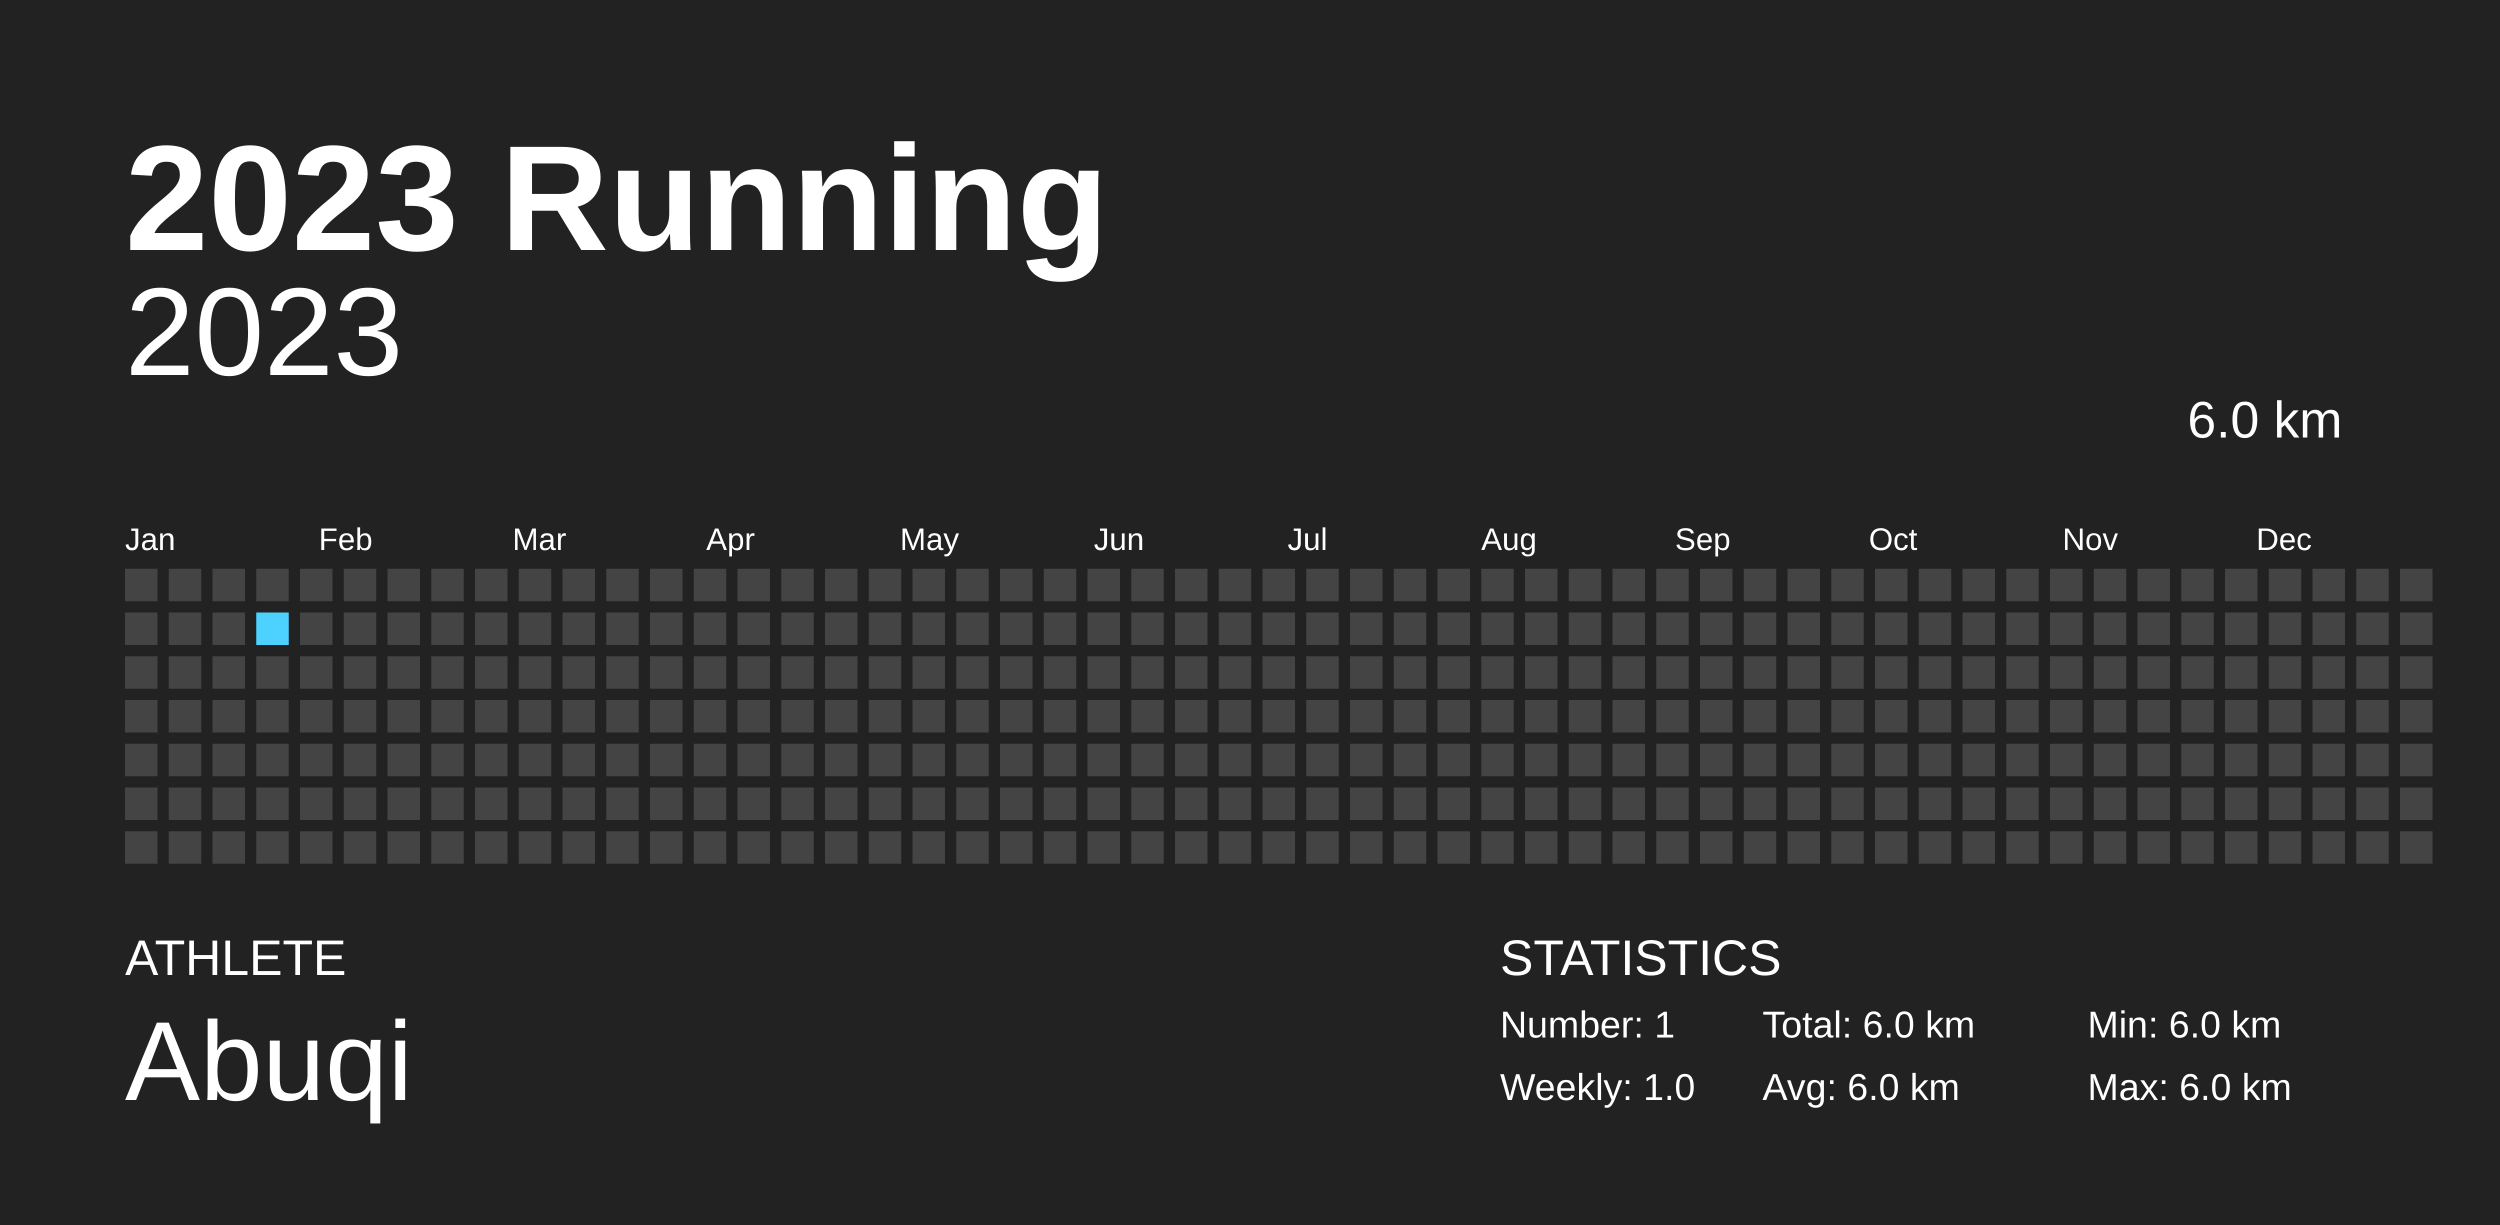
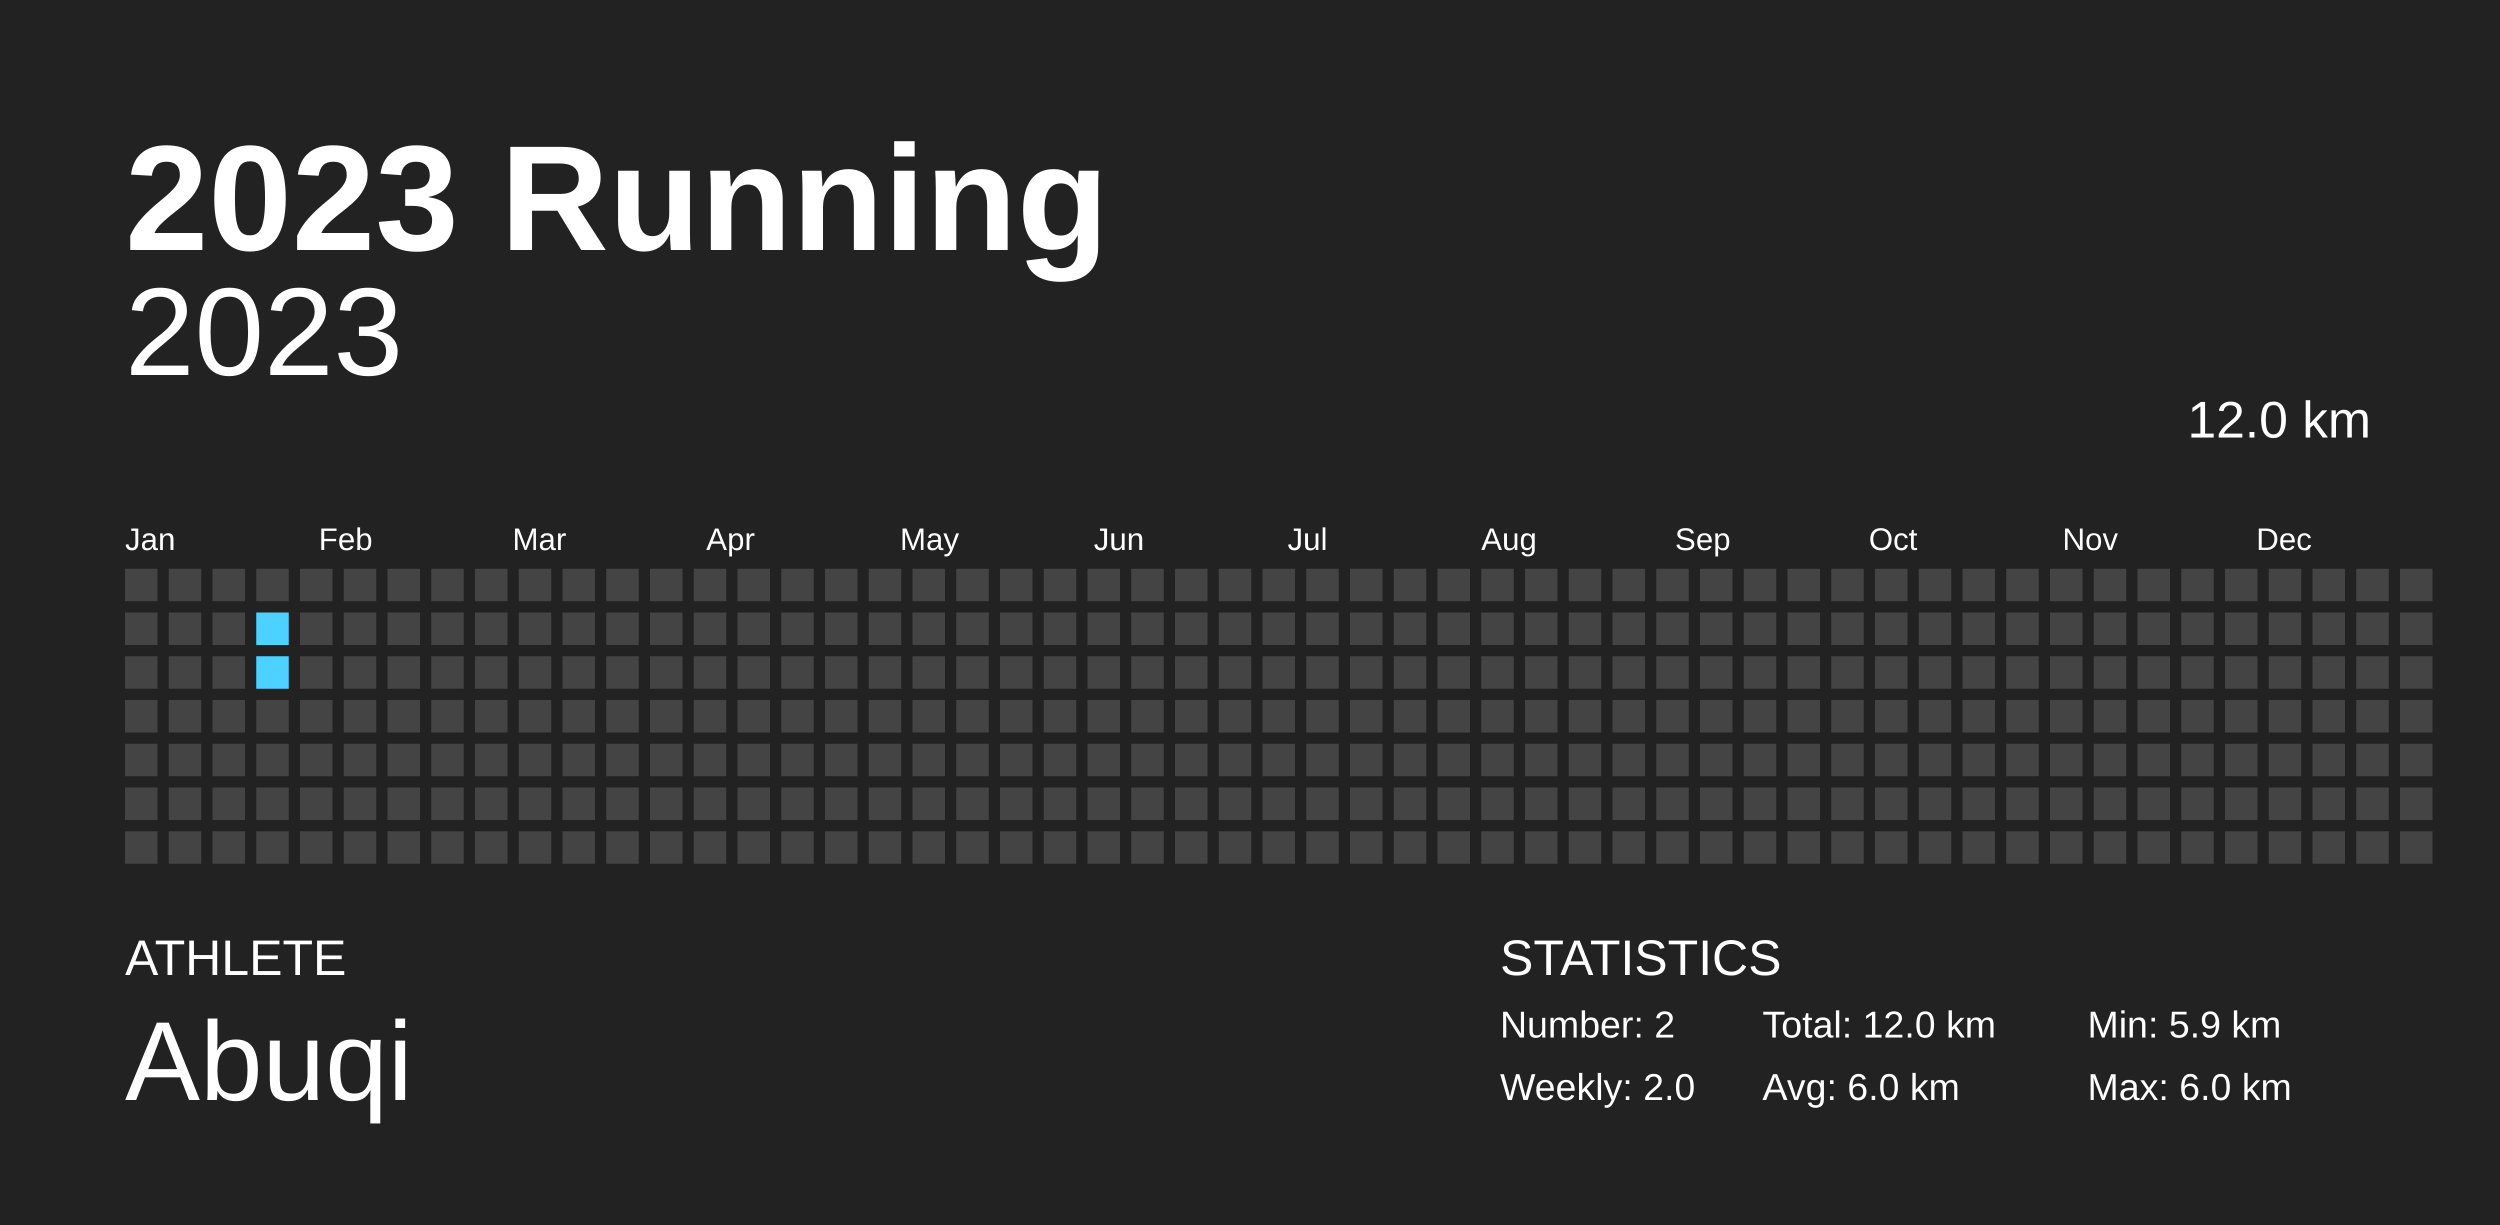
<svg xmlns="http://www.w3.org/2000/svg" baseProfile="full" height="98mm" version="1.1" viewBox="0,0,200,98" width="200mm">
  <defs />
  <rect fill="#222222" height="98" width="200" x="0" y="0" />
  <text fill="#FFFFFF" style="font-size:12px; font-family:Arial; font-weight:bold;" x="10" y="20">2023 Running</text>
  <text fill="#FFFFFF" style="font-size:4px; font-family:Arial" x="10" y="78">ATHLETE</text>
  <text fill="#FFFFFF" style="font-size:9px; font-family:Arial" x="10" y="88">Abuqi</text>
  <text fill="#FFFFFF" style="font-size:4px; font-family:Arial" x="120" y="78">STATISTICS</text>
-   <text fill="#FFFFFF" style="font-size:3px; font-family:Arial" x="120" y="83">Number: 1</text>
-   <text fill="#FFFFFF" style="font-size:3px; font-family:Arial" x="120" y="88">Weekly: 1.0</text>
-   <text fill="#FFFFFF" style="font-size:3px; font-family:Arial" x="141" y="83">Total: 6.0 km</text>
+   <text fill="#FFFFFF" style="font-size:3px; font-family:Arial" x="120" y="83">Number: 2</text>
+   <text fill="#FFFFFF" style="font-size:3px; font-family:Arial" x="120" y="88">Weekly: 2.0</text>
+   <text fill="#FFFFFF" style="font-size:3px; font-family:Arial" x="141" y="83">Total: 12.0 km</text>
  <text fill="#FFFFFF" style="font-size:3px; font-family:Arial" x="141" y="88">Avg: 6.0 km</text>
-   <text fill="#FFFFFF" style="font-size:3px; font-family:Arial" x="167" y="83">Min: 6.0 km</text>
+   <text fill="#FFFFFF" style="font-size:3px; font-family:Arial" x="167" y="83">Min: 5.9 km</text>
  <text fill="#FFFFFF" style="font-size:3px; font-family:Arial" x="167" y="88">Max: 6.0 km</text>
  <text alignment-baseline="hanging" fill="#FFFFFF" style="font-size:10.0px; font-family:Arial;" x="10" y="30">2023</text>
-   <text alignment-baseline="hanging" fill="#FFFFFF" style="font-size:4.125px; font-family:Arial;" x="175" y="35">6.0 km</text>
+   <text alignment-baseline="hanging" fill="#FFFFFF" style="font-size:4.125px; font-family:Arial;" x="175" y="35">12.0 km</text>
  <text fill="#FFFFFF" style="font-size:2.5px; font-family:Arial" x="10.0" y="44">Jan</text>
  <text fill="#FFFFFF" style="font-size:2.5px; font-family:Arial" x="25.5" y="44">Feb</text>
  <text fill="#FFFFFF" style="font-size:2.5px; font-family:Arial" x="41.0" y="44">Mar</text>
  <text fill="#FFFFFF" style="font-size:2.5px; font-family:Arial" x="56.5" y="44">Apr</text>
  <text fill="#FFFFFF" style="font-size:2.5px; font-family:Arial" x="72.0" y="44">May</text>
  <text fill="#FFFFFF" style="font-size:2.5px; font-family:Arial" x="87.5" y="44">Jun</text>
  <text fill="#FFFFFF" style="font-size:2.5px; font-family:Arial" x="103.0" y="44">Jul</text>
  <text fill="#FFFFFF" style="font-size:2.5px; font-family:Arial" x="118.5" y="44">Aug</text>
  <text fill="#FFFFFF" style="font-size:2.5px; font-family:Arial" x="134.0" y="44">Sep</text>
  <text fill="#FFFFFF" style="font-size:2.5px; font-family:Arial" x="149.5" y="44">Oct</text>
  <text fill="#FFFFFF" style="font-size:2.5px; font-family:Arial" x="165.0" y="44">Nov</text>
  <text fill="#FFFFFF" style="font-size:2.5px; font-family:Arial" x="180.5" y="44">Dec</text>
  <rect fill="#444444" height="2.6" width="2.6" x="10.0" y="45.5" />
  <rect fill="#444444" height="2.6" width="2.6" x="10.0" y="49.0" />
  <rect fill="#444444" height="2.6" width="2.6" x="10.0" y="52.5" />
  <rect fill="#444444" height="2.6" width="2.6" x="10.0" y="56.0" />
  <rect fill="#444444" height="2.6" width="2.6" x="10.0" y="59.5" />
  <rect fill="#444444" height="2.6" width="2.6" x="10.0" y="63.0" />
  <rect fill="#444444" height="2.6" width="2.6" x="10.0" y="66.5" />
  <rect fill="#444444" height="2.6" width="2.6" x="13.5" y="45.5" />
  <rect fill="#444444" height="2.6" width="2.6" x="13.5" y="49.0" />
  <rect fill="#444444" height="2.6" width="2.6" x="13.5" y="52.5" />
  <rect fill="#444444" height="2.6" width="2.6" x="13.5" y="56.0" />
  <rect fill="#444444" height="2.6" width="2.6" x="13.5" y="59.5" />
  <rect fill="#444444" height="2.6" width="2.6" x="13.5" y="63.0" />
  <rect fill="#444444" height="2.6" width="2.6" x="13.5" y="66.5" />
  <rect fill="#444444" height="2.6" width="2.6" x="17.0" y="45.5" />
  <rect fill="#444444" height="2.6" width="2.6" x="17.0" y="49.0" />
  <rect fill="#444444" height="2.6" width="2.6" x="17.0" y="52.5" />
  <rect fill="#444444" height="2.6" width="2.6" x="17.0" y="56.0" />
  <rect fill="#444444" height="2.6" width="2.6" x="17.0" y="59.5" />
  <rect fill="#444444" height="2.6" width="2.6" x="17.0" y="63.0" />
  <rect fill="#444444" height="2.6" width="2.6" x="17.0" y="66.5" />
  <rect fill="#444444" height="2.6" width="2.6" x="20.5" y="45.5" />
-   <rect fill="#4DD2FF" height="2.6" width="2.6" x="20.5" y="49.0" />
-   <rect fill="#444444" height="2.6" width="2.6" x="20.5" y="52.5" />
+   <rect fill="#4dd2ff" height="2.6" width="2.6" x="20.5" y="49.0" />
+   <rect fill="#4dd2ff" height="2.6" width="2.6" x="20.5" y="52.5" />
  <rect fill="#444444" height="2.6" width="2.6" x="20.5" y="56.0" />
  <rect fill="#444444" height="2.6" width="2.6" x="20.5" y="59.5" />
  <rect fill="#444444" height="2.6" width="2.6" x="20.5" y="63.0" />
  <rect fill="#444444" height="2.6" width="2.6" x="20.5" y="66.5" />
  <rect fill="#444444" height="2.6" width="2.6" x="24.0" y="45.5" />
  <rect fill="#444444" height="2.6" width="2.6" x="24.0" y="49.0" />
  <rect fill="#444444" height="2.6" width="2.6" x="24.0" y="52.5" />
  <rect fill="#444444" height="2.6" width="2.6" x="24.0" y="56.0" />
  <rect fill="#444444" height="2.6" width="2.6" x="24.0" y="59.5" />
  <rect fill="#444444" height="2.6" width="2.6" x="24.0" y="63.0" />
  <rect fill="#444444" height="2.6" width="2.6" x="24.0" y="66.5" />
  <rect fill="#444444" height="2.6" width="2.6" x="27.5" y="45.5" />
  <rect fill="#444444" height="2.6" width="2.6" x="27.5" y="49.0" />
  <rect fill="#444444" height="2.6" width="2.6" x="27.5" y="52.5" />
  <rect fill="#444444" height="2.6" width="2.6" x="27.5" y="56.0" />
  <rect fill="#444444" height="2.6" width="2.6" x="27.5" y="59.5" />
  <rect fill="#444444" height="2.6" width="2.6" x="27.5" y="63.0" />
  <rect fill="#444444" height="2.6" width="2.6" x="27.5" y="66.5" />
  <rect fill="#444444" height="2.6" width="2.6" x="31.0" y="45.5" />
  <rect fill="#444444" height="2.6" width="2.6" x="31.0" y="49.0" />
  <rect fill="#444444" height="2.6" width="2.6" x="31.0" y="52.5" />
  <rect fill="#444444" height="2.6" width="2.6" x="31.0" y="56.0" />
  <rect fill="#444444" height="2.6" width="2.6" x="31.0" y="59.5" />
  <rect fill="#444444" height="2.6" width="2.6" x="31.0" y="63.0" />
  <rect fill="#444444" height="2.6" width="2.6" x="31.0" y="66.5" />
  <rect fill="#444444" height="2.6" width="2.6" x="34.5" y="45.5" />
  <rect fill="#444444" height="2.6" width="2.6" x="34.5" y="49.0" />
  <rect fill="#444444" height="2.6" width="2.6" x="34.5" y="52.5" />
  <rect fill="#444444" height="2.6" width="2.6" x="34.5" y="56.0" />
  <rect fill="#444444" height="2.6" width="2.6" x="34.5" y="59.5" />
  <rect fill="#444444" height="2.6" width="2.6" x="34.5" y="63.0" />
  <rect fill="#444444" height="2.6" width="2.6" x="34.5" y="66.5" />
  <rect fill="#444444" height="2.6" width="2.6" x="38.0" y="45.5" />
  <rect fill="#444444" height="2.6" width="2.6" x="38.0" y="49.0" />
  <rect fill="#444444" height="2.6" width="2.6" x="38.0" y="52.5" />
  <rect fill="#444444" height="2.6" width="2.6" x="38.0" y="56.0" />
  <rect fill="#444444" height="2.6" width="2.6" x="38.0" y="59.5" />
  <rect fill="#444444" height="2.6" width="2.6" x="38.0" y="63.0" />
  <rect fill="#444444" height="2.6" width="2.6" x="38.0" y="66.5" />
  <rect fill="#444444" height="2.6" width="2.6" x="41.5" y="45.5" />
  <rect fill="#444444" height="2.6" width="2.6" x="41.5" y="49.0" />
  <rect fill="#444444" height="2.6" width="2.6" x="41.5" y="52.5" />
  <rect fill="#444444" height="2.6" width="2.6" x="41.5" y="56.0" />
  <rect fill="#444444" height="2.6" width="2.6" x="41.5" y="59.5" />
  <rect fill="#444444" height="2.6" width="2.6" x="41.5" y="63.0" />
  <rect fill="#444444" height="2.6" width="2.6" x="41.5" y="66.5" />
  <rect fill="#444444" height="2.6" width="2.6" x="45.0" y="45.5" />
  <rect fill="#444444" height="2.6" width="2.6" x="45.0" y="49.0" />
  <rect fill="#444444" height="2.6" width="2.6" x="45.0" y="52.5" />
  <rect fill="#444444" height="2.6" width="2.6" x="45.0" y="56.0" />
  <rect fill="#444444" height="2.6" width="2.6" x="45.0" y="59.5" />
  <rect fill="#444444" height="2.6" width="2.6" x="45.0" y="63.0" />
  <rect fill="#444444" height="2.6" width="2.6" x="45.0" y="66.5" />
  <rect fill="#444444" height="2.6" width="2.6" x="48.5" y="45.5" />
  <rect fill="#444444" height="2.6" width="2.6" x="48.5" y="49.0" />
  <rect fill="#444444" height="2.6" width="2.6" x="48.5" y="52.5" />
  <rect fill="#444444" height="2.6" width="2.6" x="48.5" y="56.0" />
  <rect fill="#444444" height="2.6" width="2.6" x="48.5" y="59.5" />
  <rect fill="#444444" height="2.6" width="2.6" x="48.5" y="63.0" />
  <rect fill="#444444" height="2.6" width="2.6" x="48.5" y="66.5" />
  <rect fill="#444444" height="2.6" width="2.6" x="52.0" y="45.5" />
  <rect fill="#444444" height="2.6" width="2.6" x="52.0" y="49.0" />
  <rect fill="#444444" height="2.6" width="2.6" x="52.0" y="52.5" />
  <rect fill="#444444" height="2.6" width="2.6" x="52.0" y="56.0" />
  <rect fill="#444444" height="2.6" width="2.6" x="52.0" y="59.5" />
  <rect fill="#444444" height="2.6" width="2.6" x="52.0" y="63.0" />
  <rect fill="#444444" height="2.6" width="2.6" x="52.0" y="66.5" />
  <rect fill="#444444" height="2.6" width="2.6" x="55.5" y="45.5" />
  <rect fill="#444444" height="2.6" width="2.6" x="55.5" y="49.0" />
  <rect fill="#444444" height="2.6" width="2.6" x="55.5" y="52.5" />
  <rect fill="#444444" height="2.6" width="2.6" x="55.5" y="56.0" />
  <rect fill="#444444" height="2.6" width="2.6" x="55.5" y="59.5" />
  <rect fill="#444444" height="2.6" width="2.6" x="55.5" y="63.0" />
  <rect fill="#444444" height="2.6" width="2.6" x="55.5" y="66.5" />
  <rect fill="#444444" height="2.6" width="2.6" x="59.0" y="45.5" />
  <rect fill="#444444" height="2.6" width="2.6" x="59.0" y="49.0" />
  <rect fill="#444444" height="2.6" width="2.6" x="59.0" y="52.5" />
  <rect fill="#444444" height="2.6" width="2.6" x="59.0" y="56.0" />
  <rect fill="#444444" height="2.6" width="2.6" x="59.0" y="59.5" />
  <rect fill="#444444" height="2.6" width="2.6" x="59.0" y="63.0" />
  <rect fill="#444444" height="2.6" width="2.6" x="59.0" y="66.5" />
  <rect fill="#444444" height="2.6" width="2.6" x="62.5" y="45.5" />
  <rect fill="#444444" height="2.6" width="2.6" x="62.5" y="49.0" />
  <rect fill="#444444" height="2.6" width="2.6" x="62.5" y="52.5" />
  <rect fill="#444444" height="2.6" width="2.6" x="62.5" y="56.0" />
  <rect fill="#444444" height="2.6" width="2.6" x="62.5" y="59.5" />
  <rect fill="#444444" height="2.6" width="2.6" x="62.5" y="63.0" />
  <rect fill="#444444" height="2.6" width="2.6" x="62.5" y="66.5" />
  <rect fill="#444444" height="2.6" width="2.6" x="66.0" y="45.5" />
  <rect fill="#444444" height="2.6" width="2.6" x="66.0" y="49.0" />
  <rect fill="#444444" height="2.6" width="2.6" x="66.0" y="52.5" />
  <rect fill="#444444" height="2.6" width="2.6" x="66.0" y="56.0" />
  <rect fill="#444444" height="2.6" width="2.6" x="66.0" y="59.5" />
  <rect fill="#444444" height="2.6" width="2.6" x="66.0" y="63.0" />
  <rect fill="#444444" height="2.6" width="2.6" x="66.0" y="66.5" />
  <rect fill="#444444" height="2.6" width="2.6" x="69.5" y="45.5" />
  <rect fill="#444444" height="2.6" width="2.6" x="69.5" y="49.0" />
  <rect fill="#444444" height="2.6" width="2.6" x="69.5" y="52.5" />
  <rect fill="#444444" height="2.6" width="2.6" x="69.5" y="56.0" />
  <rect fill="#444444" height="2.6" width="2.6" x="69.5" y="59.5" />
  <rect fill="#444444" height="2.6" width="2.6" x="69.5" y="63.0" />
  <rect fill="#444444" height="2.6" width="2.6" x="69.5" y="66.5" />
  <rect fill="#444444" height="2.6" width="2.6" x="73.0" y="45.5" />
  <rect fill="#444444" height="2.6" width="2.6" x="73.0" y="49.0" />
  <rect fill="#444444" height="2.6" width="2.6" x="73.0" y="52.5" />
  <rect fill="#444444" height="2.6" width="2.6" x="73.0" y="56.0" />
  <rect fill="#444444" height="2.6" width="2.6" x="73.0" y="59.5" />
  <rect fill="#444444" height="2.6" width="2.6" x="73.0" y="63.0" />
  <rect fill="#444444" height="2.6" width="2.6" x="73.0" y="66.5" />
  <rect fill="#444444" height="2.6" width="2.6" x="76.5" y="45.5" />
  <rect fill="#444444" height="2.6" width="2.6" x="76.5" y="49.0" />
  <rect fill="#444444" height="2.6" width="2.6" x="76.5" y="52.5" />
  <rect fill="#444444" height="2.6" width="2.6" x="76.5" y="56.0" />
  <rect fill="#444444" height="2.6" width="2.6" x="76.5" y="59.5" />
  <rect fill="#444444" height="2.6" width="2.6" x="76.5" y="63.0" />
  <rect fill="#444444" height="2.6" width="2.6" x="76.5" y="66.5" />
  <rect fill="#444444" height="2.6" width="2.6" x="80.0" y="45.5" />
  <rect fill="#444444" height="2.6" width="2.6" x="80.0" y="49.0" />
  <rect fill="#444444" height="2.6" width="2.6" x="80.0" y="52.5" />
  <rect fill="#444444" height="2.6" width="2.6" x="80.0" y="56.0" />
  <rect fill="#444444" height="2.6" width="2.6" x="80.0" y="59.5" />
  <rect fill="#444444" height="2.6" width="2.6" x="80.0" y="63.0" />
  <rect fill="#444444" height="2.6" width="2.6" x="80.0" y="66.5" />
  <rect fill="#444444" height="2.6" width="2.6" x="83.5" y="45.5" />
  <rect fill="#444444" height="2.6" width="2.6" x="83.5" y="49.0" />
  <rect fill="#444444" height="2.6" width="2.6" x="83.5" y="52.5" />
  <rect fill="#444444" height="2.6" width="2.6" x="83.5" y="56.0" />
  <rect fill="#444444" height="2.6" width="2.6" x="83.5" y="59.5" />
  <rect fill="#444444" height="2.6" width="2.6" x="83.5" y="63.0" />
  <rect fill="#444444" height="2.6" width="2.6" x="83.5" y="66.5" />
  <rect fill="#444444" height="2.6" width="2.6" x="87.0" y="45.5" />
  <rect fill="#444444" height="2.6" width="2.6" x="87.0" y="49.0" />
  <rect fill="#444444" height="2.6" width="2.6" x="87.0" y="52.5" />
  <rect fill="#444444" height="2.6" width="2.6" x="87.0" y="56.0" />
  <rect fill="#444444" height="2.6" width="2.6" x="87.0" y="59.5" />
  <rect fill="#444444" height="2.6" width="2.6" x="87.0" y="63.0" />
  <rect fill="#444444" height="2.6" width="2.6" x="87.0" y="66.5" />
  <rect fill="#444444" height="2.6" width="2.6" x="90.5" y="45.5" />
  <rect fill="#444444" height="2.6" width="2.6" x="90.5" y="49.0" />
  <rect fill="#444444" height="2.6" width="2.6" x="90.5" y="52.5" />
  <rect fill="#444444" height="2.6" width="2.6" x="90.5" y="56.0" />
  <rect fill="#444444" height="2.6" width="2.6" x="90.5" y="59.5" />
  <rect fill="#444444" height="2.6" width="2.6" x="90.5" y="63.0" />
  <rect fill="#444444" height="2.6" width="2.6" x="90.5" y="66.5" />
  <rect fill="#444444" height="2.6" width="2.6" x="94.0" y="45.5" />
  <rect fill="#444444" height="2.6" width="2.6" x="94.0" y="49.0" />
  <rect fill="#444444" height="2.6" width="2.6" x="94.0" y="52.5" />
  <rect fill="#444444" height="2.6" width="2.6" x="94.0" y="56.0" />
  <rect fill="#444444" height="2.6" width="2.6" x="94.0" y="59.5" />
  <rect fill="#444444" height="2.6" width="2.6" x="94.0" y="63.0" />
  <rect fill="#444444" height="2.6" width="2.6" x="94.0" y="66.5" />
  <rect fill="#444444" height="2.6" width="2.6" x="97.5" y="45.5" />
  <rect fill="#444444" height="2.6" width="2.6" x="97.5" y="49.0" />
  <rect fill="#444444" height="2.6" width="2.6" x="97.5" y="52.5" />
  <rect fill="#444444" height="2.6" width="2.6" x="97.5" y="56.0" />
  <rect fill="#444444" height="2.6" width="2.6" x="97.5" y="59.5" />
  <rect fill="#444444" height="2.6" width="2.6" x="97.5" y="63.0" />
  <rect fill="#444444" height="2.6" width="2.6" x="97.5" y="66.5" />
  <rect fill="#444444" height="2.6" width="2.6" x="101.0" y="45.5" />
  <rect fill="#444444" height="2.6" width="2.6" x="101.0" y="49.0" />
  <rect fill="#444444" height="2.6" width="2.6" x="101.0" y="52.5" />
  <rect fill="#444444" height="2.6" width="2.6" x="101.0" y="56.0" />
  <rect fill="#444444" height="2.6" width="2.6" x="101.0" y="59.5" />
  <rect fill="#444444" height="2.6" width="2.6" x="101.0" y="63.0" />
  <rect fill="#444444" height="2.6" width="2.6" x="101.0" y="66.5" />
  <rect fill="#444444" height="2.6" width="2.6" x="104.5" y="45.5" />
  <rect fill="#444444" height="2.6" width="2.6" x="104.5" y="49.0" />
  <rect fill="#444444" height="2.6" width="2.6" x="104.5" y="52.5" />
  <rect fill="#444444" height="2.6" width="2.6" x="104.5" y="56.0" />
  <rect fill="#444444" height="2.6" width="2.6" x="104.5" y="59.5" />
  <rect fill="#444444" height="2.6" width="2.6" x="104.5" y="63.0" />
  <rect fill="#444444" height="2.6" width="2.6" x="104.5" y="66.5" />
  <rect fill="#444444" height="2.6" width="2.6" x="108.0" y="45.5" />
  <rect fill="#444444" height="2.6" width="2.6" x="108.0" y="49.0" />
  <rect fill="#444444" height="2.6" width="2.6" x="108.0" y="52.5" />
  <rect fill="#444444" height="2.6" width="2.6" x="108.0" y="56.0" />
  <rect fill="#444444" height="2.6" width="2.6" x="108.0" y="59.5" />
  <rect fill="#444444" height="2.6" width="2.6" x="108.0" y="63.0" />
  <rect fill="#444444" height="2.6" width="2.6" x="108.0" y="66.5" />
  <rect fill="#444444" height="2.6" width="2.6" x="111.5" y="45.5" />
  <rect fill="#444444" height="2.6" width="2.6" x="111.5" y="49.0" />
  <rect fill="#444444" height="2.6" width="2.6" x="111.5" y="52.5" />
  <rect fill="#444444" height="2.6" width="2.6" x="111.5" y="56.0" />
  <rect fill="#444444" height="2.6" width="2.6" x="111.5" y="59.5" />
  <rect fill="#444444" height="2.6" width="2.6" x="111.5" y="63.0" />
  <rect fill="#444444" height="2.6" width="2.6" x="111.5" y="66.5" />
  <rect fill="#444444" height="2.6" width="2.6" x="115.0" y="45.5" />
  <rect fill="#444444" height="2.6" width="2.6" x="115.0" y="49.0" />
  <rect fill="#444444" height="2.6" width="2.6" x="115.0" y="52.5" />
  <rect fill="#444444" height="2.6" width="2.6" x="115.0" y="56.0" />
  <rect fill="#444444" height="2.6" width="2.6" x="115.0" y="59.5" />
  <rect fill="#444444" height="2.6" width="2.6" x="115.0" y="63.0" />
  <rect fill="#444444" height="2.6" width="2.6" x="115.0" y="66.5" />
  <rect fill="#444444" height="2.6" width="2.6" x="118.5" y="45.5" />
  <rect fill="#444444" height="2.6" width="2.6" x="118.5" y="49.0" />
  <rect fill="#444444" height="2.6" width="2.6" x="118.5" y="52.5" />
  <rect fill="#444444" height="2.6" width="2.6" x="118.5" y="56.0" />
  <rect fill="#444444" height="2.6" width="2.6" x="118.5" y="59.5" />
  <rect fill="#444444" height="2.6" width="2.6" x="118.5" y="63.0" />
  <rect fill="#444444" height="2.6" width="2.6" x="118.5" y="66.5" />
  <rect fill="#444444" height="2.6" width="2.6" x="122.0" y="45.5" />
  <rect fill="#444444" height="2.6" width="2.6" x="122.0" y="49.0" />
  <rect fill="#444444" height="2.6" width="2.6" x="122.0" y="52.5" />
  <rect fill="#444444" height="2.6" width="2.6" x="122.0" y="56.0" />
  <rect fill="#444444" height="2.6" width="2.6" x="122.0" y="59.5" />
  <rect fill="#444444" height="2.6" width="2.6" x="122.0" y="63.0" />
  <rect fill="#444444" height="2.6" width="2.6" x="122.0" y="66.5" />
  <rect fill="#444444" height="2.6" width="2.6" x="125.5" y="45.5" />
  <rect fill="#444444" height="2.6" width="2.6" x="125.5" y="49.0" />
  <rect fill="#444444" height="2.6" width="2.6" x="125.5" y="52.5" />
  <rect fill="#444444" height="2.6" width="2.6" x="125.5" y="56.0" />
  <rect fill="#444444" height="2.6" width="2.6" x="125.5" y="59.5" />
  <rect fill="#444444" height="2.6" width="2.6" x="125.5" y="63.0" />
  <rect fill="#444444" height="2.6" width="2.6" x="125.5" y="66.5" />
  <rect fill="#444444" height="2.6" width="2.6" x="129.0" y="45.5" />
  <rect fill="#444444" height="2.6" width="2.6" x="129.0" y="49.0" />
  <rect fill="#444444" height="2.6" width="2.6" x="129.0" y="52.5" />
  <rect fill="#444444" height="2.6" width="2.6" x="129.0" y="56.0" />
  <rect fill="#444444" height="2.6" width="2.6" x="129.0" y="59.5" />
  <rect fill="#444444" height="2.6" width="2.6" x="129.0" y="63.0" />
  <rect fill="#444444" height="2.6" width="2.6" x="129.0" y="66.5" />
  <rect fill="#444444" height="2.6" width="2.6" x="132.5" y="45.5" />
  <rect fill="#444444" height="2.6" width="2.6" x="132.5" y="49.0" />
  <rect fill="#444444" height="2.6" width="2.6" x="132.5" y="52.5" />
  <rect fill="#444444" height="2.6" width="2.6" x="132.5" y="56.0" />
  <rect fill="#444444" height="2.6" width="2.6" x="132.5" y="59.5" />
  <rect fill="#444444" height="2.6" width="2.6" x="132.5" y="63.0" />
  <rect fill="#444444" height="2.6" width="2.6" x="132.5" y="66.5" />
  <rect fill="#444444" height="2.6" width="2.6" x="136.0" y="45.5" />
  <rect fill="#444444" height="2.6" width="2.6" x="136.0" y="49.0" />
  <rect fill="#444444" height="2.6" width="2.6" x="136.0" y="52.5" />
  <rect fill="#444444" height="2.6" width="2.6" x="136.0" y="56.0" />
  <rect fill="#444444" height="2.6" width="2.6" x="136.0" y="59.5" />
  <rect fill="#444444" height="2.6" width="2.6" x="136.0" y="63.0" />
  <rect fill="#444444" height="2.6" width="2.6" x="136.0" y="66.5" />
  <rect fill="#444444" height="2.6" width="2.6" x="139.5" y="45.5" />
  <rect fill="#444444" height="2.6" width="2.6" x="139.5" y="49.0" />
  <rect fill="#444444" height="2.6" width="2.6" x="139.5" y="52.5" />
  <rect fill="#444444" height="2.6" width="2.6" x="139.5" y="56.0" />
  <rect fill="#444444" height="2.6" width="2.6" x="139.5" y="59.5" />
  <rect fill="#444444" height="2.6" width="2.6" x="139.5" y="63.0" />
  <rect fill="#444444" height="2.6" width="2.6" x="139.5" y="66.5" />
  <rect fill="#444444" height="2.6" width="2.6" x="143.0" y="45.5" />
  <rect fill="#444444" height="2.6" width="2.6" x="143.0" y="49.0" />
  <rect fill="#444444" height="2.6" width="2.6" x="143.0" y="52.5" />
  <rect fill="#444444" height="2.6" width="2.6" x="143.0" y="56.0" />
  <rect fill="#444444" height="2.6" width="2.6" x="143.0" y="59.5" />
  <rect fill="#444444" height="2.6" width="2.6" x="143.0" y="63.0" />
  <rect fill="#444444" height="2.6" width="2.6" x="143.0" y="66.5" />
  <rect fill="#444444" height="2.6" width="2.6" x="146.5" y="45.5" />
  <rect fill="#444444" height="2.6" width="2.6" x="146.5" y="49.0" />
  <rect fill="#444444" height="2.6" width="2.6" x="146.5" y="52.5" />
  <rect fill="#444444" height="2.6" width="2.6" x="146.5" y="56.0" />
  <rect fill="#444444" height="2.6" width="2.6" x="146.5" y="59.5" />
  <rect fill="#444444" height="2.6" width="2.6" x="146.5" y="63.0" />
  <rect fill="#444444" height="2.6" width="2.6" x="146.5" y="66.5" />
  <rect fill="#444444" height="2.6" width="2.6" x="150.0" y="45.5" />
  <rect fill="#444444" height="2.6" width="2.6" x="150.0" y="49.0" />
  <rect fill="#444444" height="2.6" width="2.6" x="150.0" y="52.5" />
  <rect fill="#444444" height="2.6" width="2.6" x="150.0" y="56.0" />
  <rect fill="#444444" height="2.6" width="2.6" x="150.0" y="59.5" />
  <rect fill="#444444" height="2.6" width="2.6" x="150.0" y="63.0" />
  <rect fill="#444444" height="2.6" width="2.6" x="150.0" y="66.5" />
  <rect fill="#444444" height="2.6" width="2.6" x="153.5" y="45.5" />
  <rect fill="#444444" height="2.6" width="2.6" x="153.5" y="49.0" />
  <rect fill="#444444" height="2.6" width="2.6" x="153.5" y="52.5" />
  <rect fill="#444444" height="2.6" width="2.6" x="153.5" y="56.0" />
  <rect fill="#444444" height="2.6" width="2.6" x="153.5" y="59.5" />
  <rect fill="#444444" height="2.6" width="2.6" x="153.5" y="63.0" />
  <rect fill="#444444" height="2.6" width="2.6" x="153.5" y="66.5" />
  <rect fill="#444444" height="2.6" width="2.6" x="157.0" y="45.5" />
  <rect fill="#444444" height="2.6" width="2.6" x="157.0" y="49.0" />
  <rect fill="#444444" height="2.6" width="2.6" x="157.0" y="52.5" />
  <rect fill="#444444" height="2.6" width="2.6" x="157.0" y="56.0" />
  <rect fill="#444444" height="2.6" width="2.6" x="157.0" y="59.5" />
  <rect fill="#444444" height="2.6" width="2.6" x="157.0" y="63.0" />
  <rect fill="#444444" height="2.6" width="2.6" x="157.0" y="66.5" />
  <rect fill="#444444" height="2.6" width="2.6" x="160.5" y="45.5" />
  <rect fill="#444444" height="2.6" width="2.6" x="160.5" y="49.0" />
  <rect fill="#444444" height="2.6" width="2.6" x="160.5" y="52.5" />
  <rect fill="#444444" height="2.6" width="2.6" x="160.5" y="56.0" />
  <rect fill="#444444" height="2.6" width="2.6" x="160.5" y="59.5" />
  <rect fill="#444444" height="2.6" width="2.6" x="160.5" y="63.0" />
  <rect fill="#444444" height="2.6" width="2.6" x="160.5" y="66.5" />
  <rect fill="#444444" height="2.6" width="2.6" x="164.0" y="45.5" />
  <rect fill="#444444" height="2.6" width="2.6" x="164.0" y="49.0" />
  <rect fill="#444444" height="2.6" width="2.6" x="164.0" y="52.5" />
  <rect fill="#444444" height="2.6" width="2.6" x="164.0" y="56.0" />
  <rect fill="#444444" height="2.6" width="2.6" x="164.0" y="59.5" />
  <rect fill="#444444" height="2.6" width="2.6" x="164.0" y="63.0" />
  <rect fill="#444444" height="2.6" width="2.6" x="164.0" y="66.5" />
  <rect fill="#444444" height="2.6" width="2.6" x="167.5" y="45.5" />
  <rect fill="#444444" height="2.6" width="2.6" x="167.5" y="49.0" />
  <rect fill="#444444" height="2.6" width="2.6" x="167.5" y="52.5" />
  <rect fill="#444444" height="2.6" width="2.6" x="167.5" y="56.0" />
  <rect fill="#444444" height="2.6" width="2.6" x="167.5" y="59.5" />
  <rect fill="#444444" height="2.6" width="2.6" x="167.5" y="63.0" />
  <rect fill="#444444" height="2.6" width="2.6" x="167.5" y="66.5" />
  <rect fill="#444444" height="2.6" width="2.6" x="171.0" y="45.5" />
  <rect fill="#444444" height="2.6" width="2.6" x="171.0" y="49.0" />
  <rect fill="#444444" height="2.6" width="2.6" x="171.0" y="52.5" />
  <rect fill="#444444" height="2.6" width="2.6" x="171.0" y="56.0" />
  <rect fill="#444444" height="2.6" width="2.6" x="171.0" y="59.5" />
  <rect fill="#444444" height="2.6" width="2.6" x="171.0" y="63.0" />
  <rect fill="#444444" height="2.6" width="2.6" x="171.0" y="66.5" />
  <rect fill="#444444" height="2.6" width="2.6" x="174.5" y="45.5" />
  <rect fill="#444444" height="2.6" width="2.6" x="174.5" y="49.0" />
  <rect fill="#444444" height="2.6" width="2.6" x="174.5" y="52.5" />
  <rect fill="#444444" height="2.6" width="2.6" x="174.5" y="56.0" />
  <rect fill="#444444" height="2.6" width="2.6" x="174.5" y="59.5" />
  <rect fill="#444444" height="2.6" width="2.6" x="174.5" y="63.0" />
  <rect fill="#444444" height="2.6" width="2.6" x="174.5" y="66.5" />
  <rect fill="#444444" height="2.6" width="2.6" x="178.0" y="45.5" />
  <rect fill="#444444" height="2.6" width="2.6" x="178.0" y="49.0" />
  <rect fill="#444444" height="2.6" width="2.6" x="178.0" y="52.5" />
  <rect fill="#444444" height="2.6" width="2.6" x="178.0" y="56.0" />
  <rect fill="#444444" height="2.6" width="2.6" x="178.0" y="59.5" />
  <rect fill="#444444" height="2.6" width="2.6" x="178.0" y="63.0" />
  <rect fill="#444444" height="2.6" width="2.6" x="178.0" y="66.5" />
  <rect fill="#444444" height="2.6" width="2.6" x="181.5" y="45.5" />
  <rect fill="#444444" height="2.6" width="2.6" x="181.5" y="49.0" />
  <rect fill="#444444" height="2.6" width="2.6" x="181.5" y="52.5" />
  <rect fill="#444444" height="2.6" width="2.6" x="181.5" y="56.0" />
  <rect fill="#444444" height="2.6" width="2.6" x="181.5" y="59.5" />
  <rect fill="#444444" height="2.6" width="2.6" x="181.5" y="63.0" />
  <rect fill="#444444" height="2.6" width="2.6" x="181.5" y="66.5" />
  <rect fill="#444444" height="2.6" width="2.6" x="185.0" y="45.5" />
  <rect fill="#444444" height="2.6" width="2.6" x="185.0" y="49.0" />
  <rect fill="#444444" height="2.6" width="2.6" x="185.0" y="52.5" />
  <rect fill="#444444" height="2.6" width="2.6" x="185.0" y="56.0" />
  <rect fill="#444444" height="2.6" width="2.6" x="185.0" y="59.5" />
  <rect fill="#444444" height="2.6" width="2.6" x="185.0" y="63.0" />
  <rect fill="#444444" height="2.6" width="2.6" x="185.0" y="66.5" />
  <rect fill="#444444" height="2.6" width="2.6" x="188.5" y="45.5" />
  <rect fill="#444444" height="2.6" width="2.6" x="188.5" y="49.0" />
  <rect fill="#444444" height="2.6" width="2.6" x="188.5" y="52.5" />
  <rect fill="#444444" height="2.6" width="2.6" x="188.5" y="56.0" />
  <rect fill="#444444" height="2.6" width="2.6" x="188.5" y="59.5" />
  <rect fill="#444444" height="2.6" width="2.6" x="188.5" y="63.0" />
  <rect fill="#444444" height="2.6" width="2.6" x="188.5" y="66.5" />
  <rect fill="#444444" height="2.6" width="2.6" x="192.0" y="45.5" />
  <rect fill="#444444" height="2.6" width="2.6" x="192.0" y="49.0" />
  <rect fill="#444444" height="2.6" width="2.6" x="192.0" y="52.5" />
  <rect fill="#444444" height="2.6" width="2.6" x="192.0" y="56.0" />
  <rect fill="#444444" height="2.6" width="2.6" x="192.0" y="59.5" />
  <rect fill="#444444" height="2.6" width="2.6" x="192.0" y="63.0" />
  <rect fill="#444444" height="2.6" width="2.6" x="192.0" y="66.5" />
</svg>
